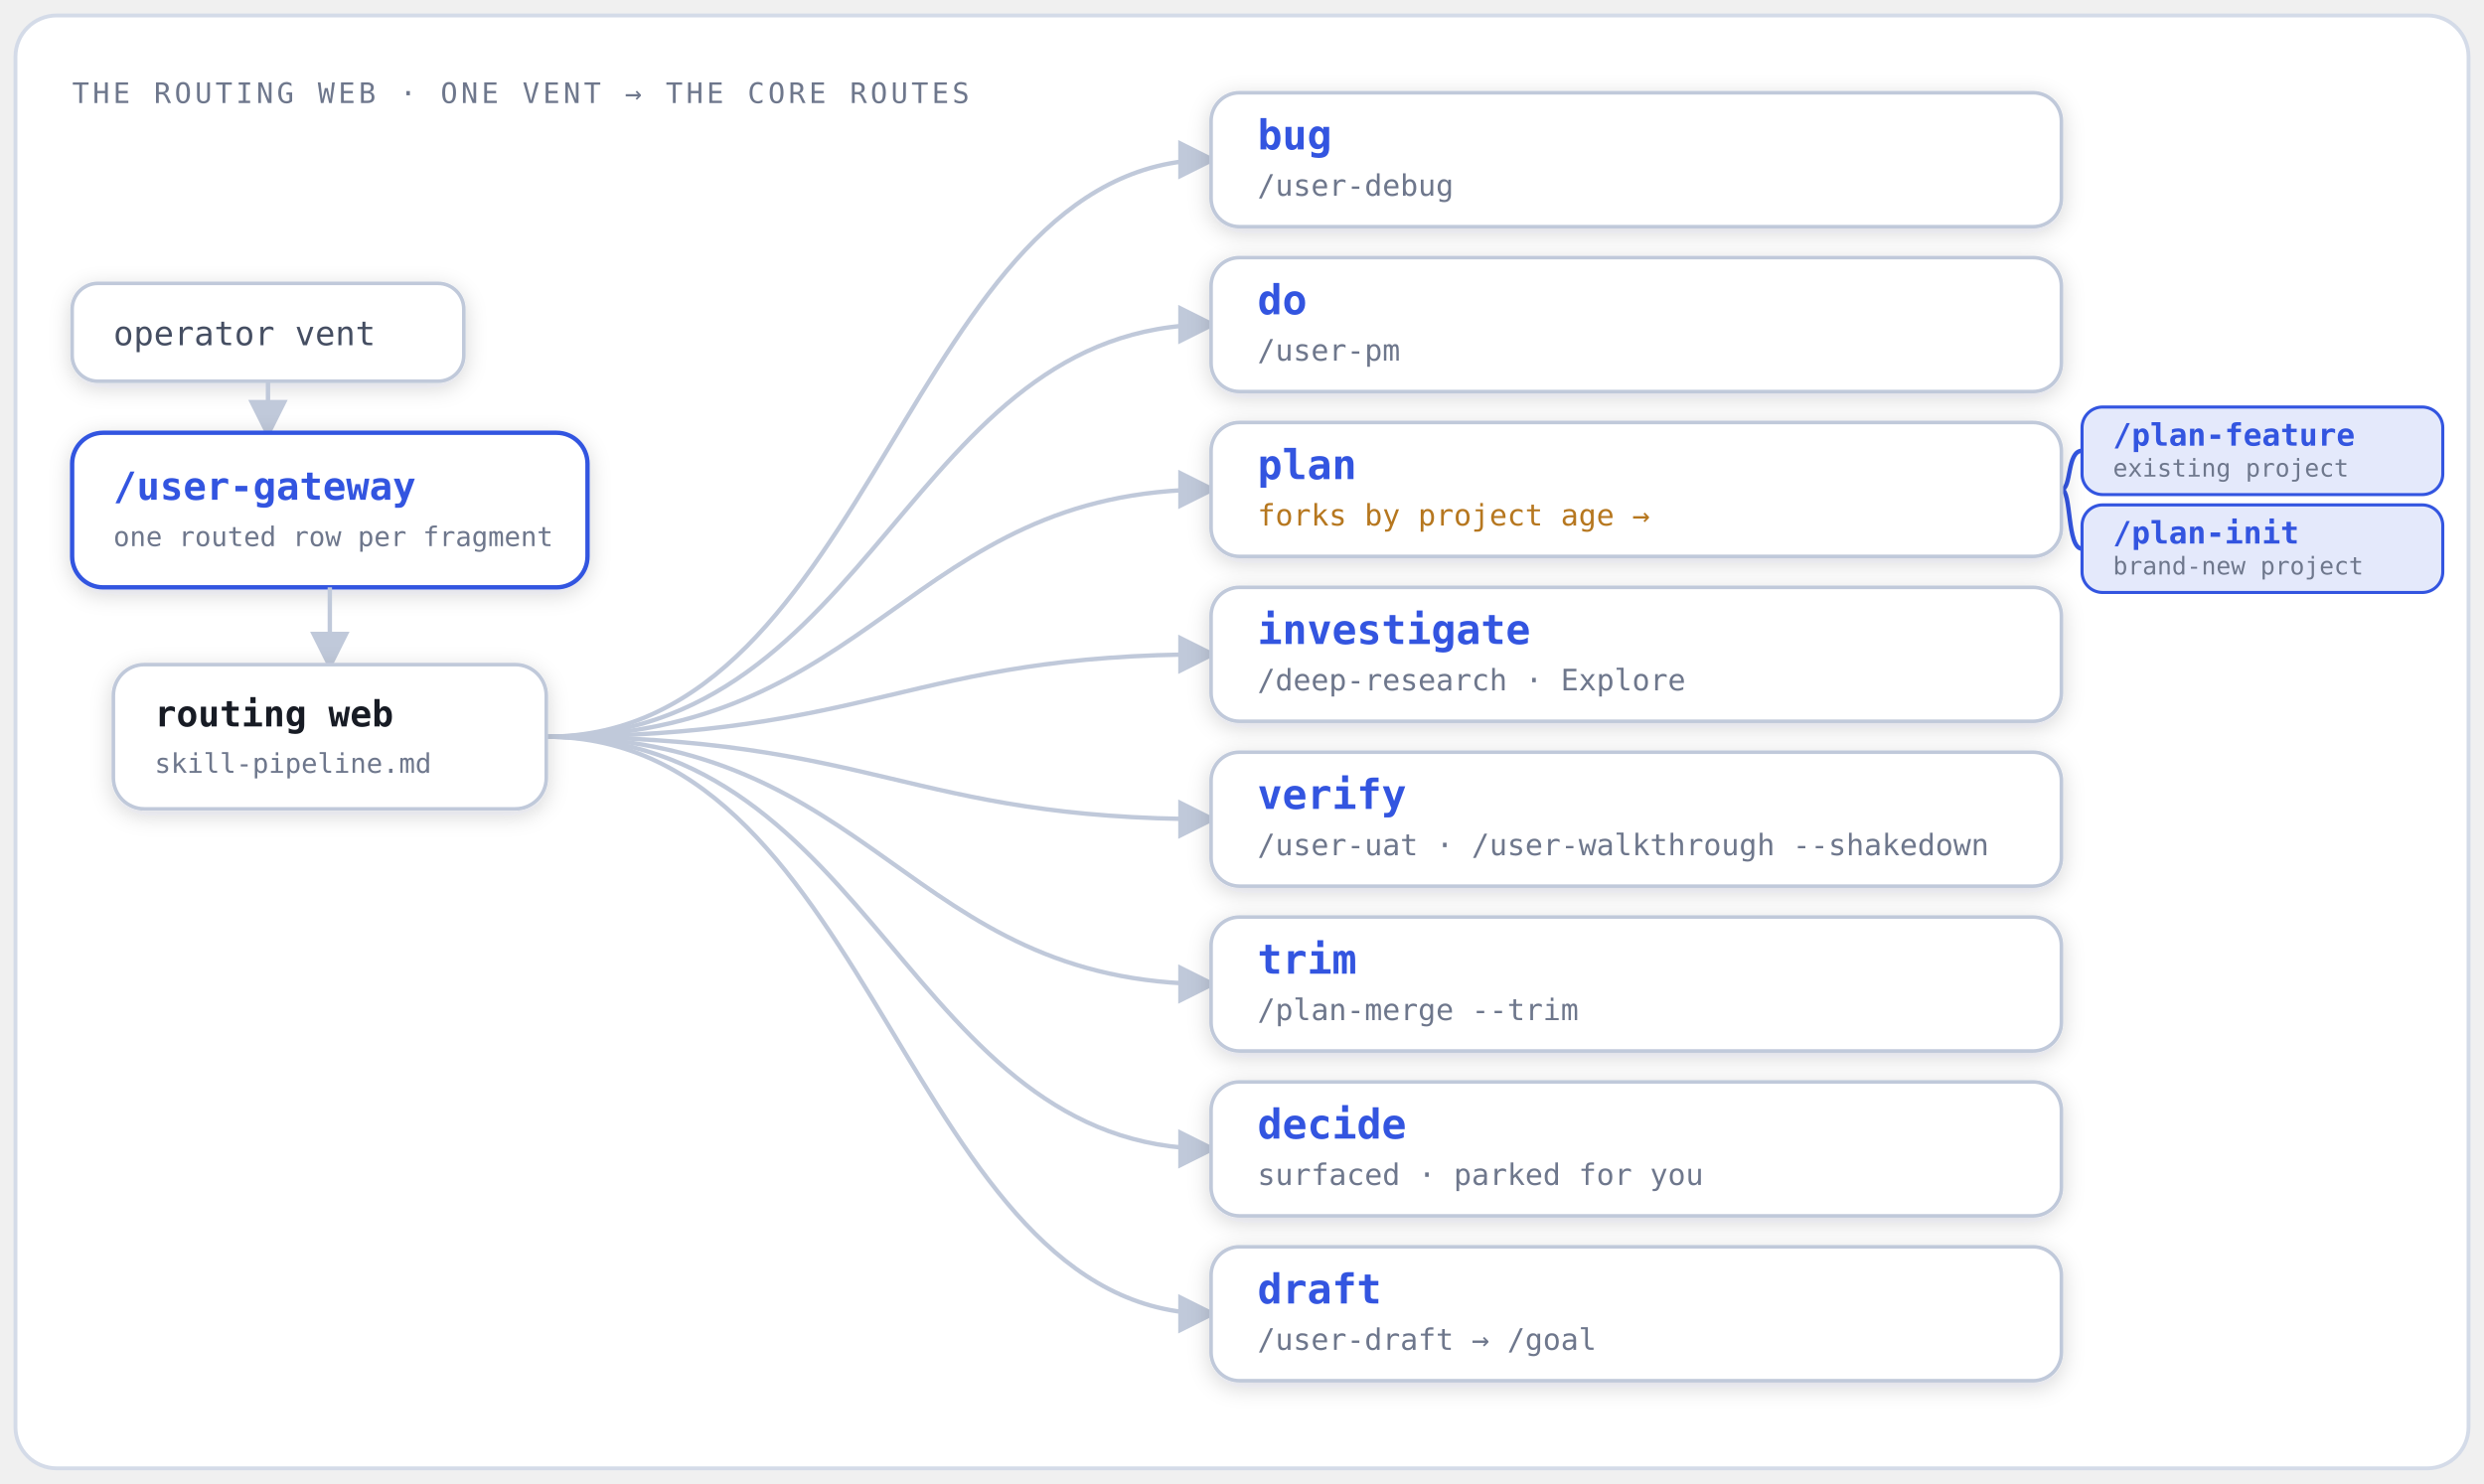
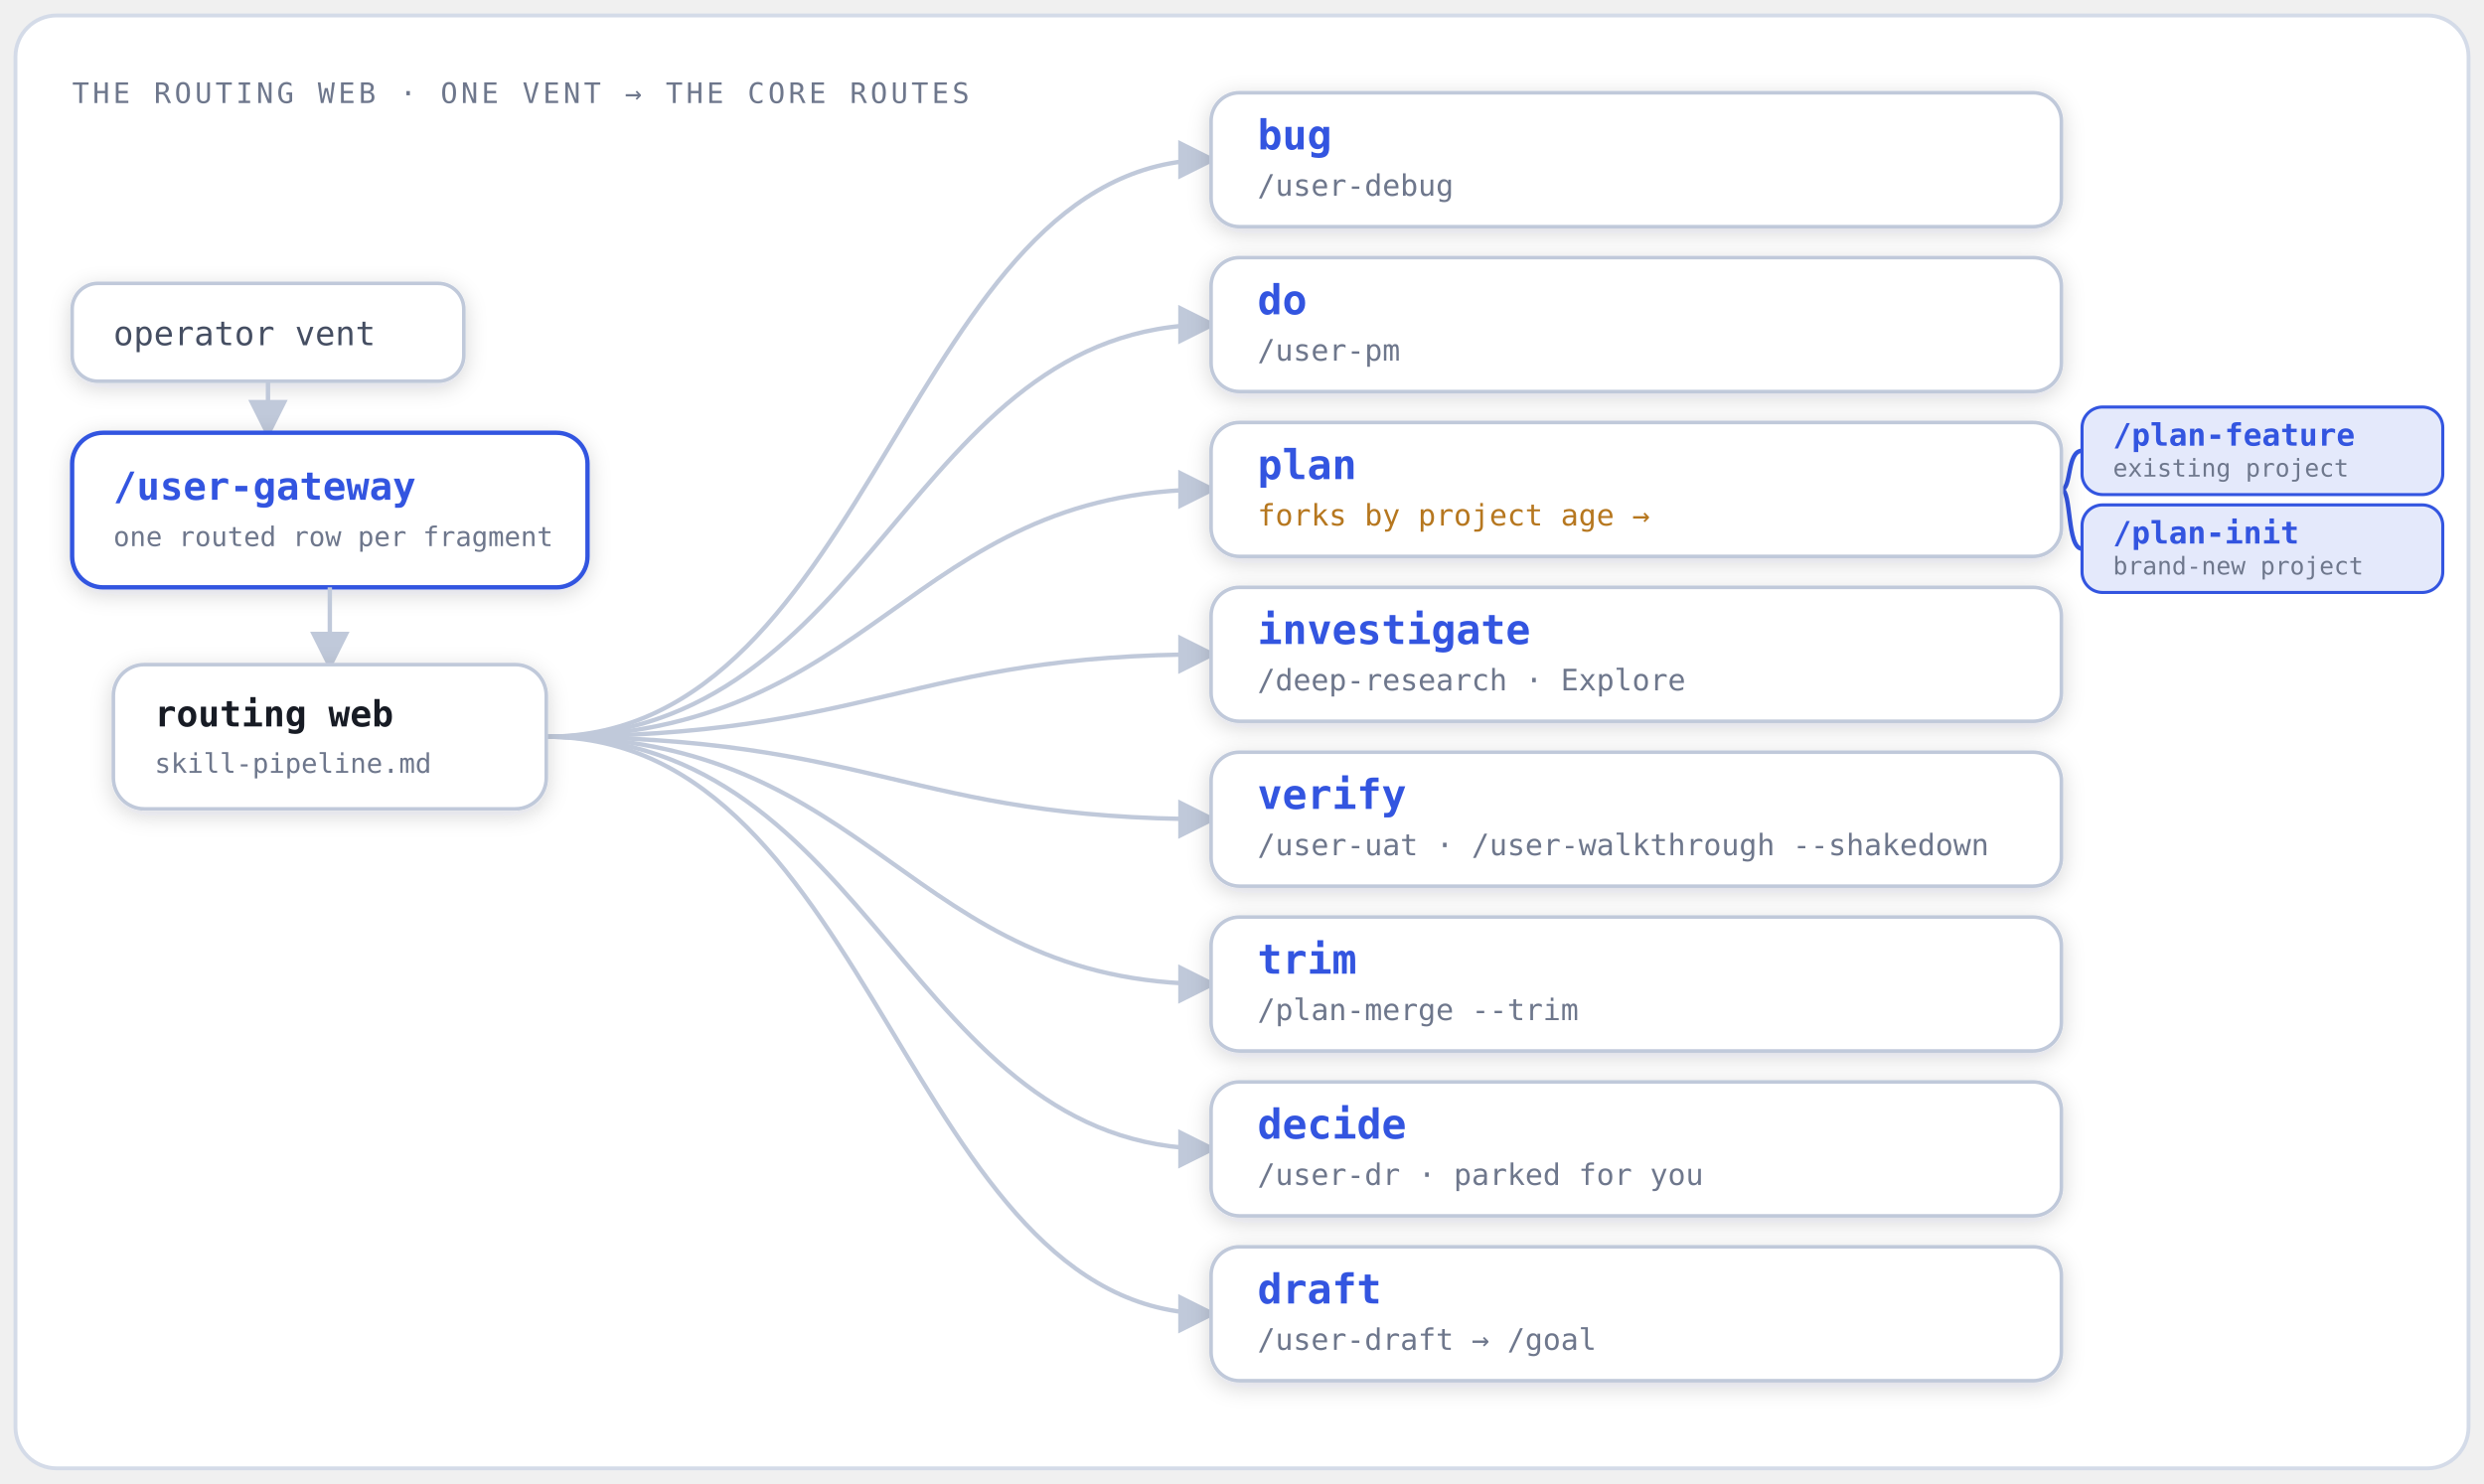
<svg xmlns="http://www.w3.org/2000/svg" viewBox="0 0 964 576" font-family="ui-monospace,'Cascadia Code','SF Mono',Consolas,'Roboto Mono',monospace" role="img" aria-label="The routing web: operator vent through user-gateway to the core rails, with the plan rail forking to plan-feature (existing project) and plan-init (new project)">
  <defs>
    <marker id="ar-light" markerWidth="9" markerHeight="9" refX="7.5" refY="4.5" orient="auto">
      <path d="M0,0 L9,4.5 L0,9 Z" fill="#C0C9DA" />
    </marker>
    <filter id="sh-light" x="-20%" y="-40%" width="140%" height="180%">
      <feDropShadow dx="0" dy="2" stdDeviation="4" flood-color="rgba(20,26,40,.16)" />
    </filter>
  </defs>
  <style>
    .bg{fill:#FFFFFF;stroke:#D4DBE8;stroke-width:1.5}
    .fan{fill:none;stroke:#C0C9DA;stroke-width:1.7}
    .fork{fill:none;stroke:#3355E0;stroke-width:1.7}
    .rail rect{fill:#FFFFFF;stroke:#C0C9DA;stroke-width:1.4;filter:url(#sh-light)}
    .rail-name{fill:#3355E0;font-size:16px;font-weight:600}
    .rail-dest{fill:#6E778C;font-size:11.5px}
    .rail-sub{fill:#B6771F;font-size:11.5px}
    .innode rect{fill:#FFFFFF;stroke:#C0C9DA;stroke-width:1.4;filter:url(#sh-light)}
    .innode.gw rect{stroke:#3355E0;stroke-width:1.7}
    .in-t{fill:#454E62;font-size:13px}
    .gw-cmd{fill:#3355E0;font-size:15px;font-weight:600}
    .gw-sub{fill:#6E778C;font-size:10.5px}
    .hub-t{fill:#171B24;font-size:14px;font-weight:600}
    .hub-sub{fill:#6E778C;font-size:10.5px}
    .chip rect{fill:#E4E9FB;stroke:#3355E0;stroke-width:1.2}
    .chip-cmd{fill:#3355E0;font-size:12px;font-weight:600}
    .chip-lbl{fill:#6E778C;font-size:9.5px}
    .title{fill:#6E778C;font-size:11px;letter-spacing:.12em}
  </style>
  <rect class="bg" x="6" y="6" width="952" height="564" rx="16" />
  <text class="title" x="28" y="40">THE ROUTING WEB  ·  ONE VENT  →  THE CORE ROUTES</text>
  <g>
    <path class="fan" marker-end="url(#ar-light)" d="M212,286 C 340,286 352,62 470,62" />
    <path class="fan" marker-end="url(#ar-light)" d="M212,286 C 340,286 352,126 470,126" />
    <path class="fan" marker-end="url(#ar-light)" d="M212,286 C 340,286 352,190 470,190" />
    <path class="fan" marker-end="url(#ar-light)" d="M212,286 C 340,286 352,254 470,254" />
    <path class="fan" marker-end="url(#ar-light)" d="M212,286 C 340,286 352,318 470,318" />
    <path class="fan" marker-end="url(#ar-light)" d="M212,286 C 340,286 352,382 470,382" />
    <path class="fan" marker-end="url(#ar-light)" d="M212,286 C 340,286 352,446 470,446" />
    <path class="fan" marker-end="url(#ar-light)" d="M212,286 C 340,286 352,510 470,510" />
  </g>
  <path class="fork" d="M800,190 C 804,190 802,175 808,175" />
  <path class="fork" d="M800,190 C 804,190 802,213 808,213" />
  <g class="innode vent">
    <rect x="28" y="110" width="152" height="38" rx="10" />
    <text class="in-t" x="44" y="134">operator vent</text>
  </g>
  <path class="fan" marker-end="url(#ar-light)" d="M104,148 L104,168" />
  <g class="innode gw">
    <rect x="28" y="168" width="200" height="60" rx="12" />
    <text class="gw-cmd" x="44" y="194">/user-gateway</text>
    <text class="gw-sub" x="44" y="212">one routed row per fragment</text>
  </g>
  <path class="fan" marker-end="url(#ar-light)" d="M128,228 L128,258" />
  <g class="innode hub">
    <rect x="44" y="258" width="168" height="56" rx="12" />
    <text class="hub-t" x="60" y="282">routing web</text>
    <text class="hub-sub" x="60" y="300">skill-pipeline.md</text>
  </g>
  <g>
    <g class="rail">
      <rect x="470" y="36" width="330" height="52" rx="11" />
      <text class="rail-name" x="488" y="58">bug</text>
      <text class="rail-dest" x="488" y="76">/user-debug</text>
    </g>
    <g class="rail">
      <rect x="470" y="100" width="330" height="52" rx="11" />
      <text class="rail-name" x="488" y="122">do</text>
      <text class="rail-dest" x="488" y="140">/user-pm</text>
    </g>
    <g class="rail">
      <rect x="470" y="164" width="330" height="52" rx="11" />
      <text class="rail-name" x="488" y="186">plan</text>
      <text class="rail-sub" x="488" y="204">forks by project age →</text>
    </g>
    <g class="rail">
      <rect x="470" y="228" width="330" height="52" rx="11" />
      <text class="rail-name" x="488" y="250">investigate</text>
      <text class="rail-dest" x="488" y="268">/deep-research  ·  Explore</text>
    </g>
    <g class="rail">
      <rect x="470" y="292" width="330" height="52" rx="11" />
      <text class="rail-name" x="488" y="314">verify</text>
      <text class="rail-dest" x="488" y="332">/user-uat  ·  /user-walkthrough --shakedown</text>
    </g>
    <g class="rail">
      <rect x="470" y="356" width="330" height="52" rx="11" />
      <text class="rail-name" x="488" y="378">trim</text>
      <text class="rail-dest" x="488" y="396">/plan-merge --trim</text>
    </g>
    <g class="rail">
      <rect x="470" y="420" width="330" height="52" rx="11" />
      <text class="rail-name" x="488" y="442">decide</text>
-       <text class="rail-dest" x="488" y="460">surfaced  ·  parked for you</text>
+       <text class="rail-dest" x="488" y="460">/user-dr  ·  parked for you</text>
    </g>
    <g class="rail">
      <rect x="470" y="484" width="330" height="52" rx="11" />
      <text class="rail-name" x="488" y="506">draft</text>
      <text class="rail-dest" x="488" y="524">/user-draft  →  /goal</text>
    </g>
  </g>
  <g class="chip">
    <rect x="808" y="158" width="140" height="34" rx="8" />
    <text class="chip-cmd" x="820" y="173">/plan-feature</text>
    <text class="chip-lbl" x="820" y="185">existing project</text>
  </g>
  <g class="chip">
    <rect x="808" y="196" width="140" height="34" rx="8" />
    <text class="chip-cmd" x="820" y="211">/plan-init</text>
    <text class="chip-lbl" x="820" y="223">brand-new project</text>
  </g>
</svg>
